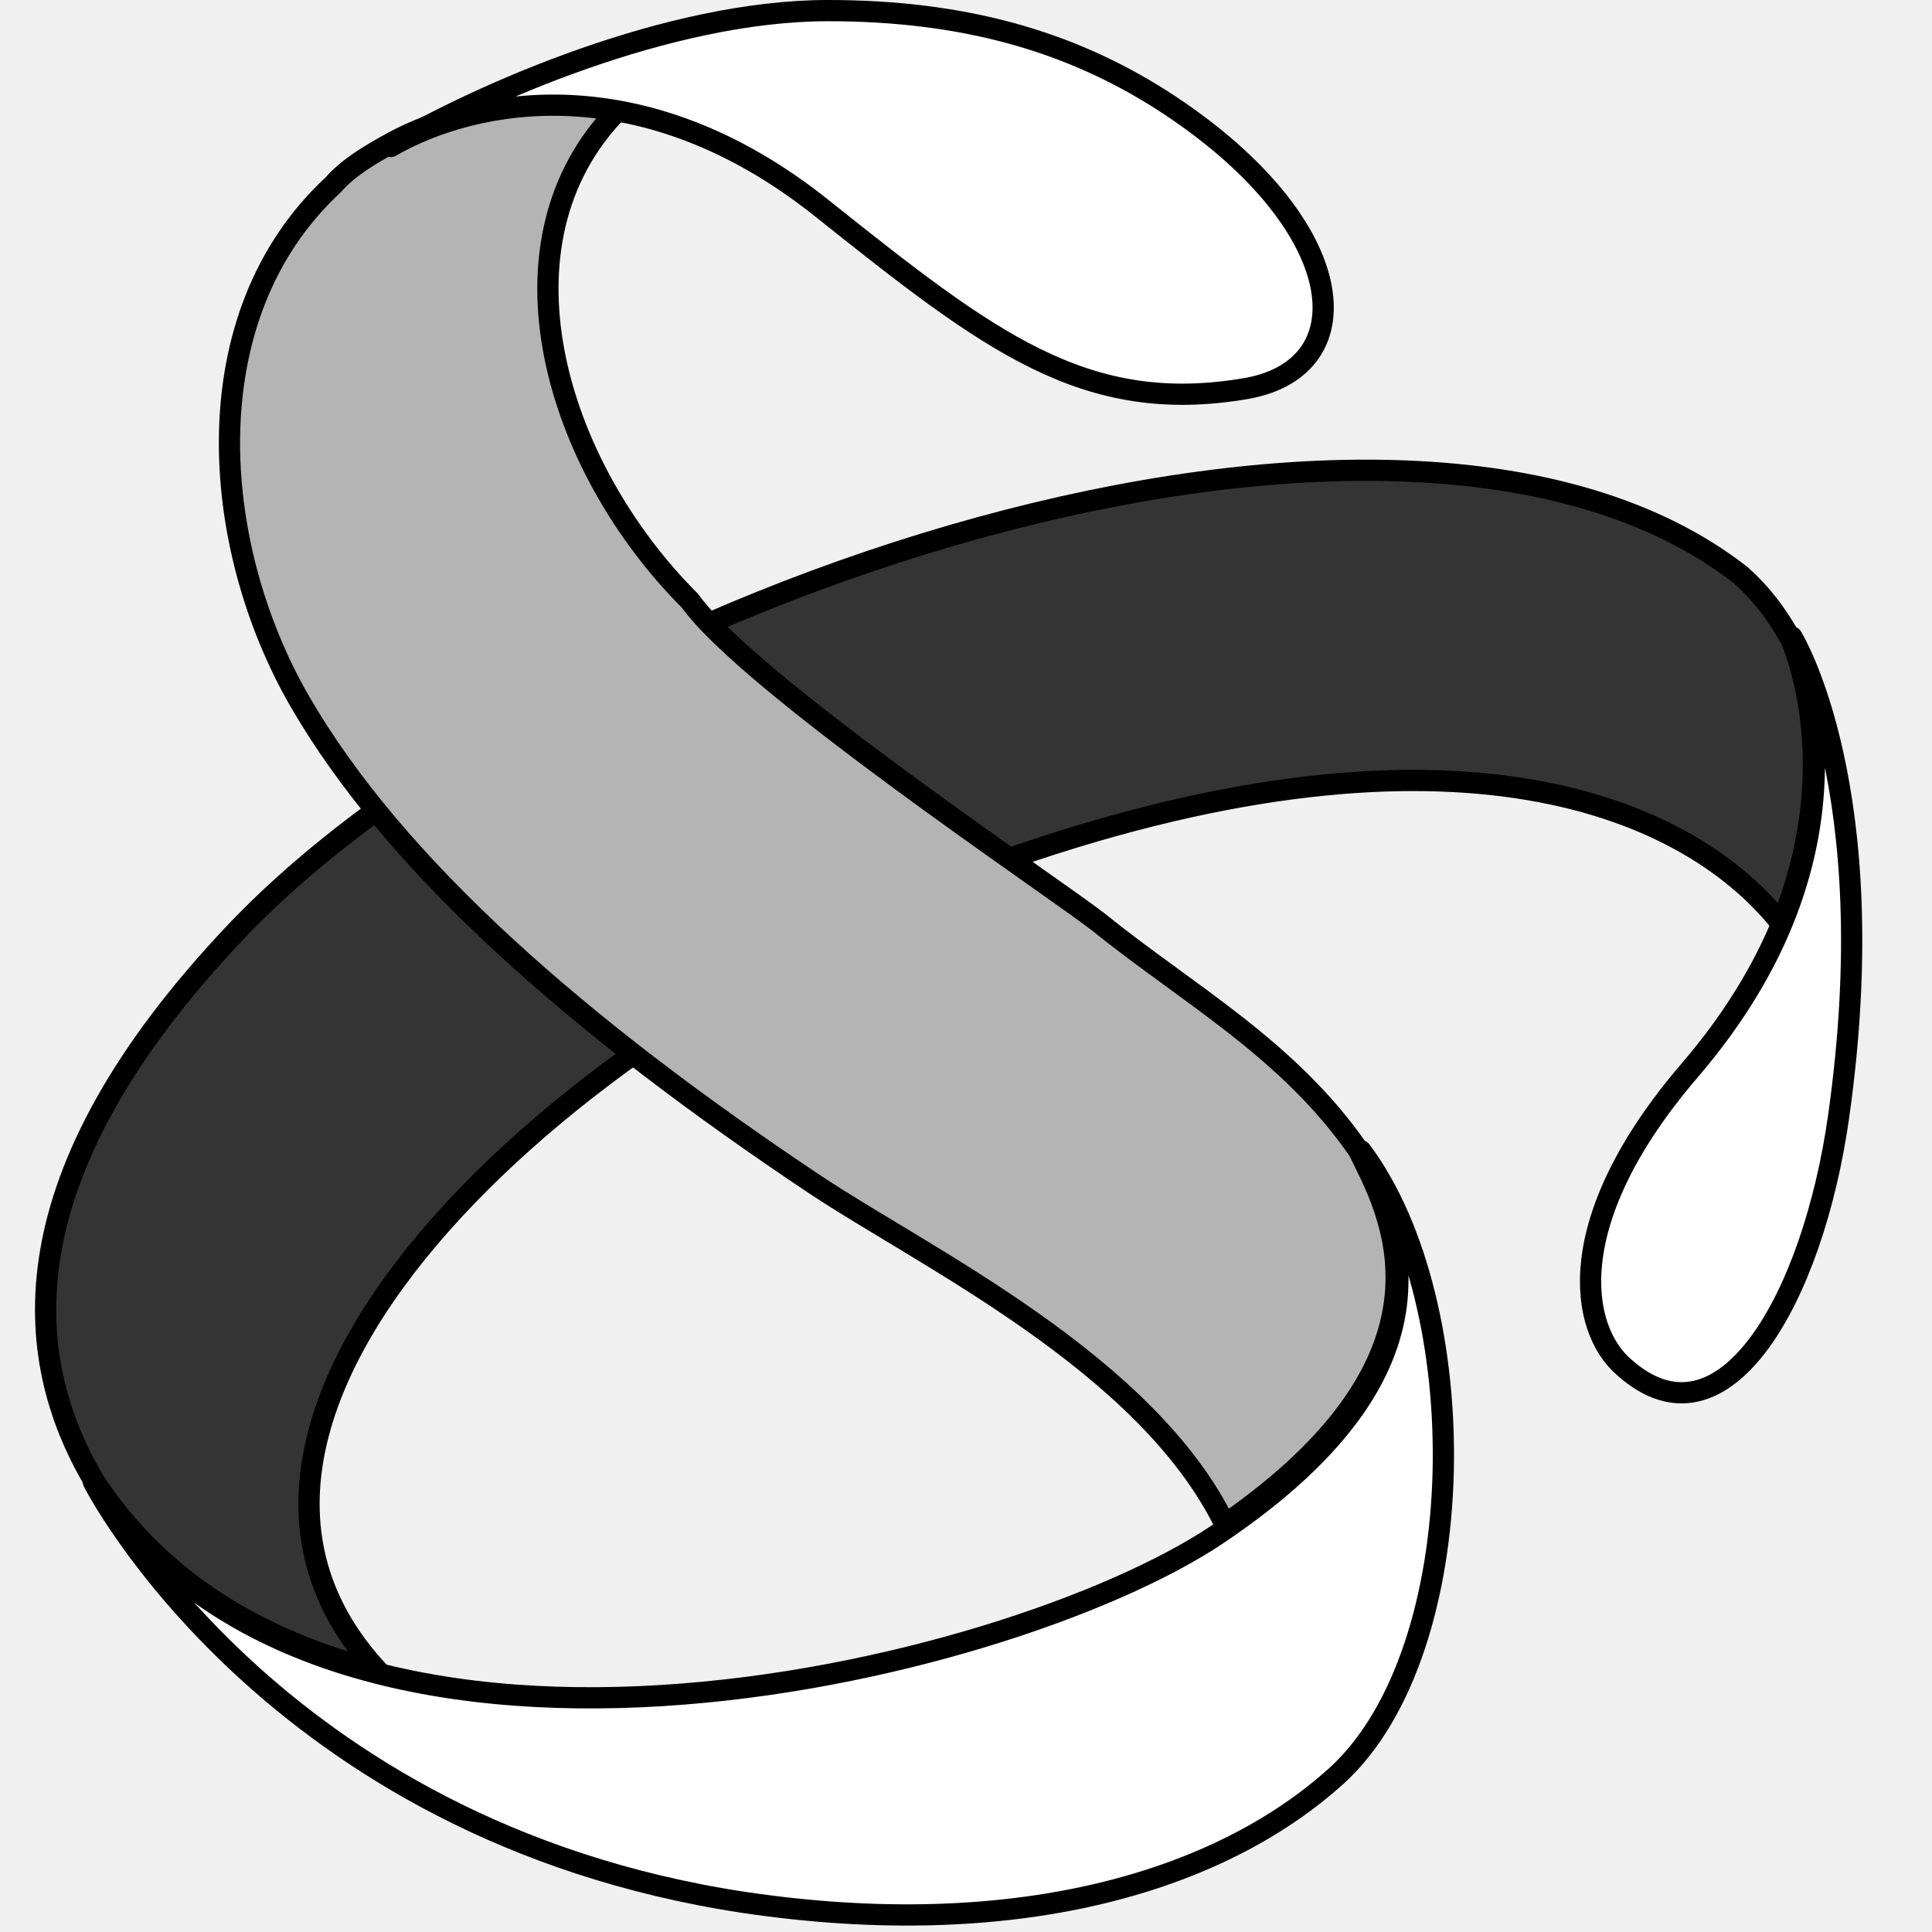
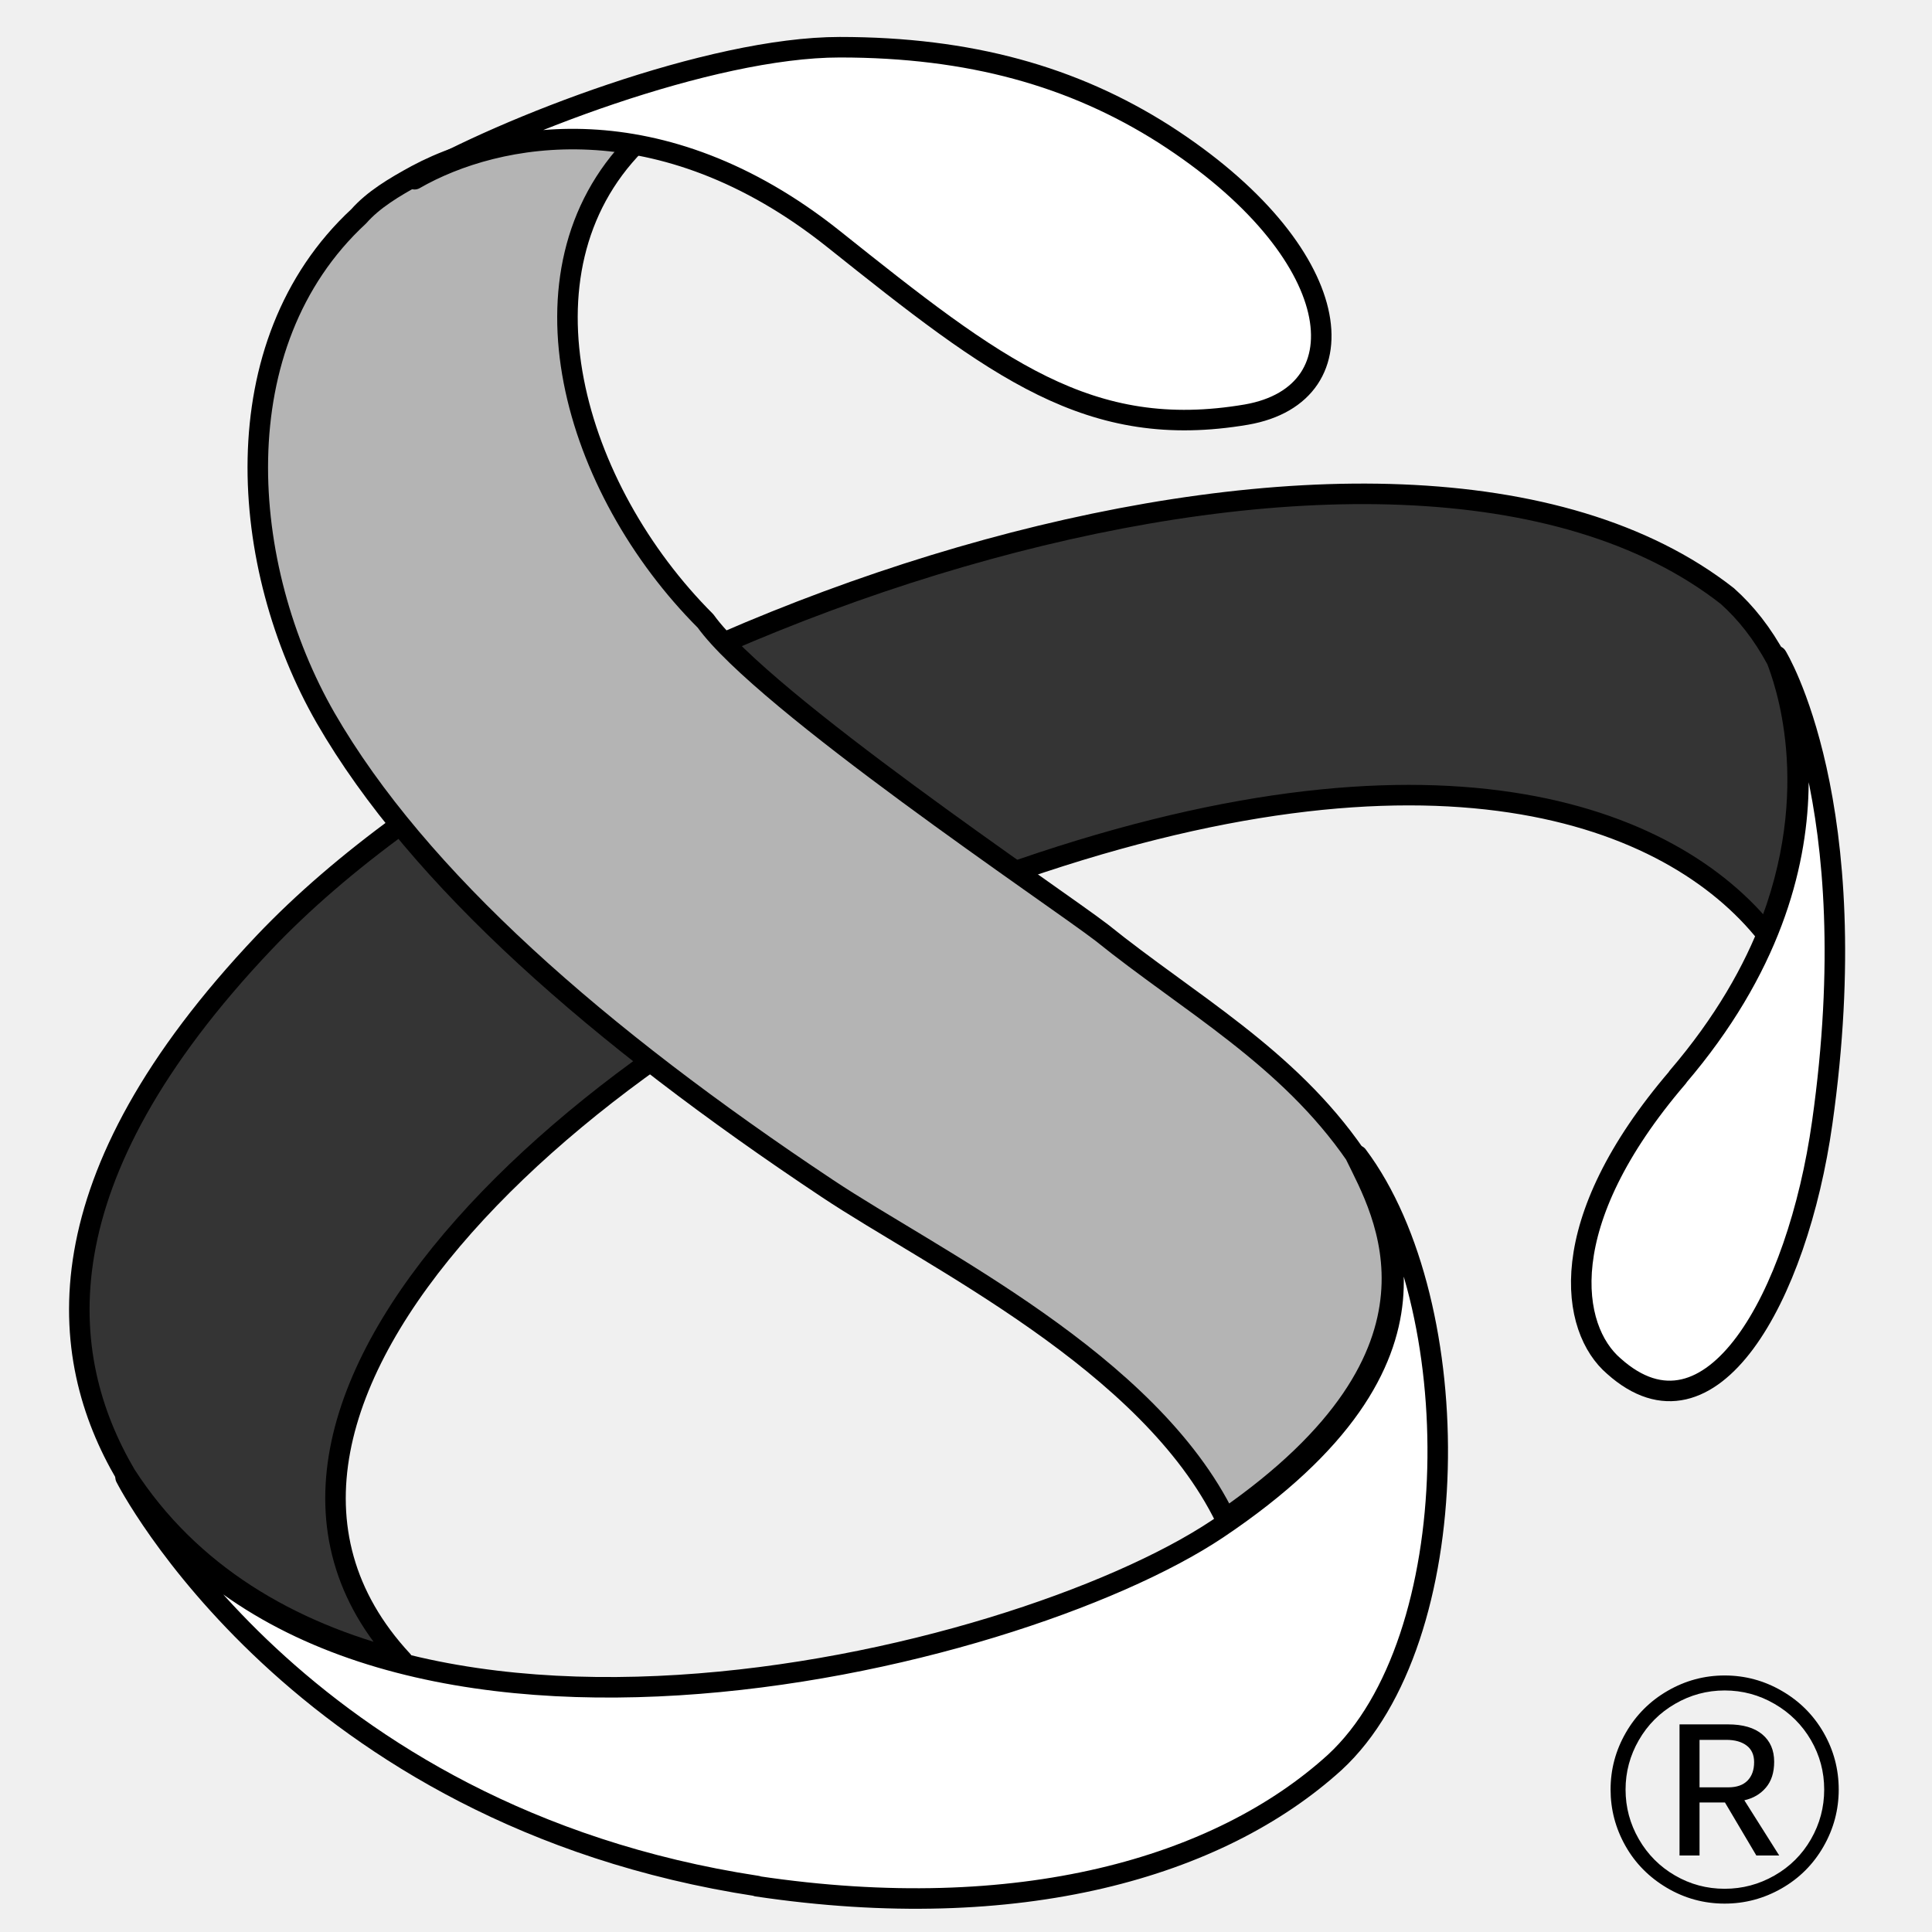
- <svg xmlns="http://www.w3.org/2000/svg" width="100%" height="100%" viewBox="0 0 91 91" version="1.1" xml:space="preserve" style="fill-rule:evenodd;clip-rule:evenodd;stroke-linejoin:round;stroke-miterlimit:2;">
-   <g id="Ebene_3">
-     <g>
-       <path d="M35,89.6c-22.3,-3.4 -30.6,-19.8 -30.6,-19.8c10.8,16.9 43,9.1 52.9,2.5c12.4,-8.3 8,-15.3 6.8,-18.1c5.4,7.2 5.3,23.5 -1.1,29.4c-5.6,5.1 -15.3,7.9 -28,6Z" style="fill:#fff;fill-rule:nonzero;stroke:#000;stroke-width:1px;" />
-       <path d="M83.9,43.5c2.9,-7.1 0.8,-12.5 0.5,-13.3c-0.7,-1.3 -1.5,-2.3 -2.4,-3.1c-16.1,-12.6 -55.9,1 -70.9,16.8c-10.9,11.5 -10.1,20 -6.7,25.8c3.1,4.8 7.9,7.6 13.4,9c-11.5,-12.4 9.8,-31.1 29,-38c21,-7.5 32.5,-3 37.1,2.8Z" style="fill:#343434;fill-rule:nonzero;stroke:#000;stroke-width:1px;" />
-       <path d="M79.6,50.4c9,-10.5 5,-19.7 4.8,-20.4c-0,0 4.4,7.1 2.2,22.6c-1.2,8.5 -5.4,16 -10.1,11.8c-2.1,-1.8 -3,-6.9 3.1,-14Z" style="fill:#fff;fill-rule:nonzero;stroke:#000;stroke-width:1px;" />
-       <path d="M64,54.2c-3.3,-4.8 -8.1,-7.4 -12.3,-10.8c-2.2,-1.7 -16.4,-11.2 -19.2,-15.1c-6.4,-6.4 -9.5,-16.9 -3.4,-23.1c-4.4,-0.8 -8.2,0.2 -10.6,1.5c-1.1,0.6 -2.1,1.2 -2.8,2c-6.7,6.2 -5.8,17 -1.6,24.3c4.5,7.8 13.2,15.4 24.3,22.8c5.1,3.4 15.6,8.4 19.3,16c11.7,-8.1 7.6,-14.9 6.3,-17.6Z" style="fill:#b4b4b4;fill-rule:nonzero;stroke:#000;stroke-width:1px;" />
-       <path d="M38.7,9.8c7.9,6.3 12.4,9.8 20,8.5c5.7,-1 4.9,-7.9 -4,-13.6c-4.4,-2.8 -9.4,-4.2 -15.7,-4.2c-7.5,-0 -16.3,3.9 -20.6,6.4c4,-2.3 11.9,-3.8 20.3,2.9Z" style="fill:#fff;fill-rule:nonzero;stroke:#000;stroke-width:1px;" />
-     </g>
+ <svg xmlns="http://www.w3.org/2000/svg" id="svg1" version="1.1" viewBox="0 0 781.5 781.5">
+   <defs>
+     <style>
+       .st0 {
+         font-family: ArialMT, Arial;
+         font-size: 130.7px;
+         isolation: isolate;
+       }
+ 
+       .st1 {
+         fill: #fff;
+       }
+ 
+       .st1, .st2, .st3 {
+         stroke: #000;
+         stroke-linejoin: round;
+         stroke-width: 8.3px;
+       }
+ 
+       .st2 {
+         fill: #343434;
+       }
+ 
+       .st3 {
+         fill: #b4b4b4;
+       }
+     </style>
+   </defs>
+   <g id="g1">
+     <path id="path2431" class="st1" d="M306.3,762.9c-186.2-28.4-255.5-165.3-255.5-165.3,90.2,141.1,359,76,441.6,20.9,103.5-69.3,66.8-127.7,56.7-151.1,45.1,60.1,44.3,196.2-9.2,245.5-46.8,42.5-127.7,65.9-233.7,50.1h0Z" />
+     <path id="path2433" class="st2" d="M714.5,378c24.2-59.3,6.7-104.3,4.2-111-5.8-10.8-12.5-19.2-20-25.9-134.4-105.2-466.7,8.3-591.9,140.2-91,96-84.3,167-55.9,215.3,25.9,40.1,66,63.5,111.9,75.1-96-103.5,81.8-259.6,242.1-317.2,175.3-62.6,271.3-25,309.7,23.4Z" />
+     <path id="path2435" class="st1" d="M678.6,435.7c75.1-87.7,41.7-164.5,40.1-170.3,0,0,36.7,59.3,18.4,188.7-10,70.9-45.1,133.6-84.3,98.5-17.5-15-25-57.6,25.9-116.9Z" />
+     <path id="path2437" class="st3" d="M548.4,467.4c-27.5-40-67.6-61.8-102.7-90.1-18.4-14.2-136.9-93.5-160.3-126.1-53.4-53.4-79.3-141.1-28.4-192.9-36.7-6.7-68.4,1.7-88.5,12.5-9.2,5-17.5,10-23.4,16.7-55.9,51.8-48.4,141.9-13.4,202.9,37.6,65.1,110.2,128.6,202.9,190.3,42.6,28.4,130.2,70.1,161.1,133.6,97.7-67.6,63.5-124.4,52.6-146.9h0Z" />
+     <path id="path2439" class="st1" d="M337.2,96.7c65.9,52.6,103.5,81.8,167,71,47.6-8.3,40.9-65.9-33.4-113.5-36.7-23.3-78.5-35.1-131.1-35.1s-136.1,32.6-172,53.4c33.4-19.2,99.4-31.7,169.5,24.2Z" />
  </g>
+   <text id="text1" class="st0" transform="translate(649.5 769)">
+     <tspan x="0" y="0">®</tspan>
+   </text>
</svg>
